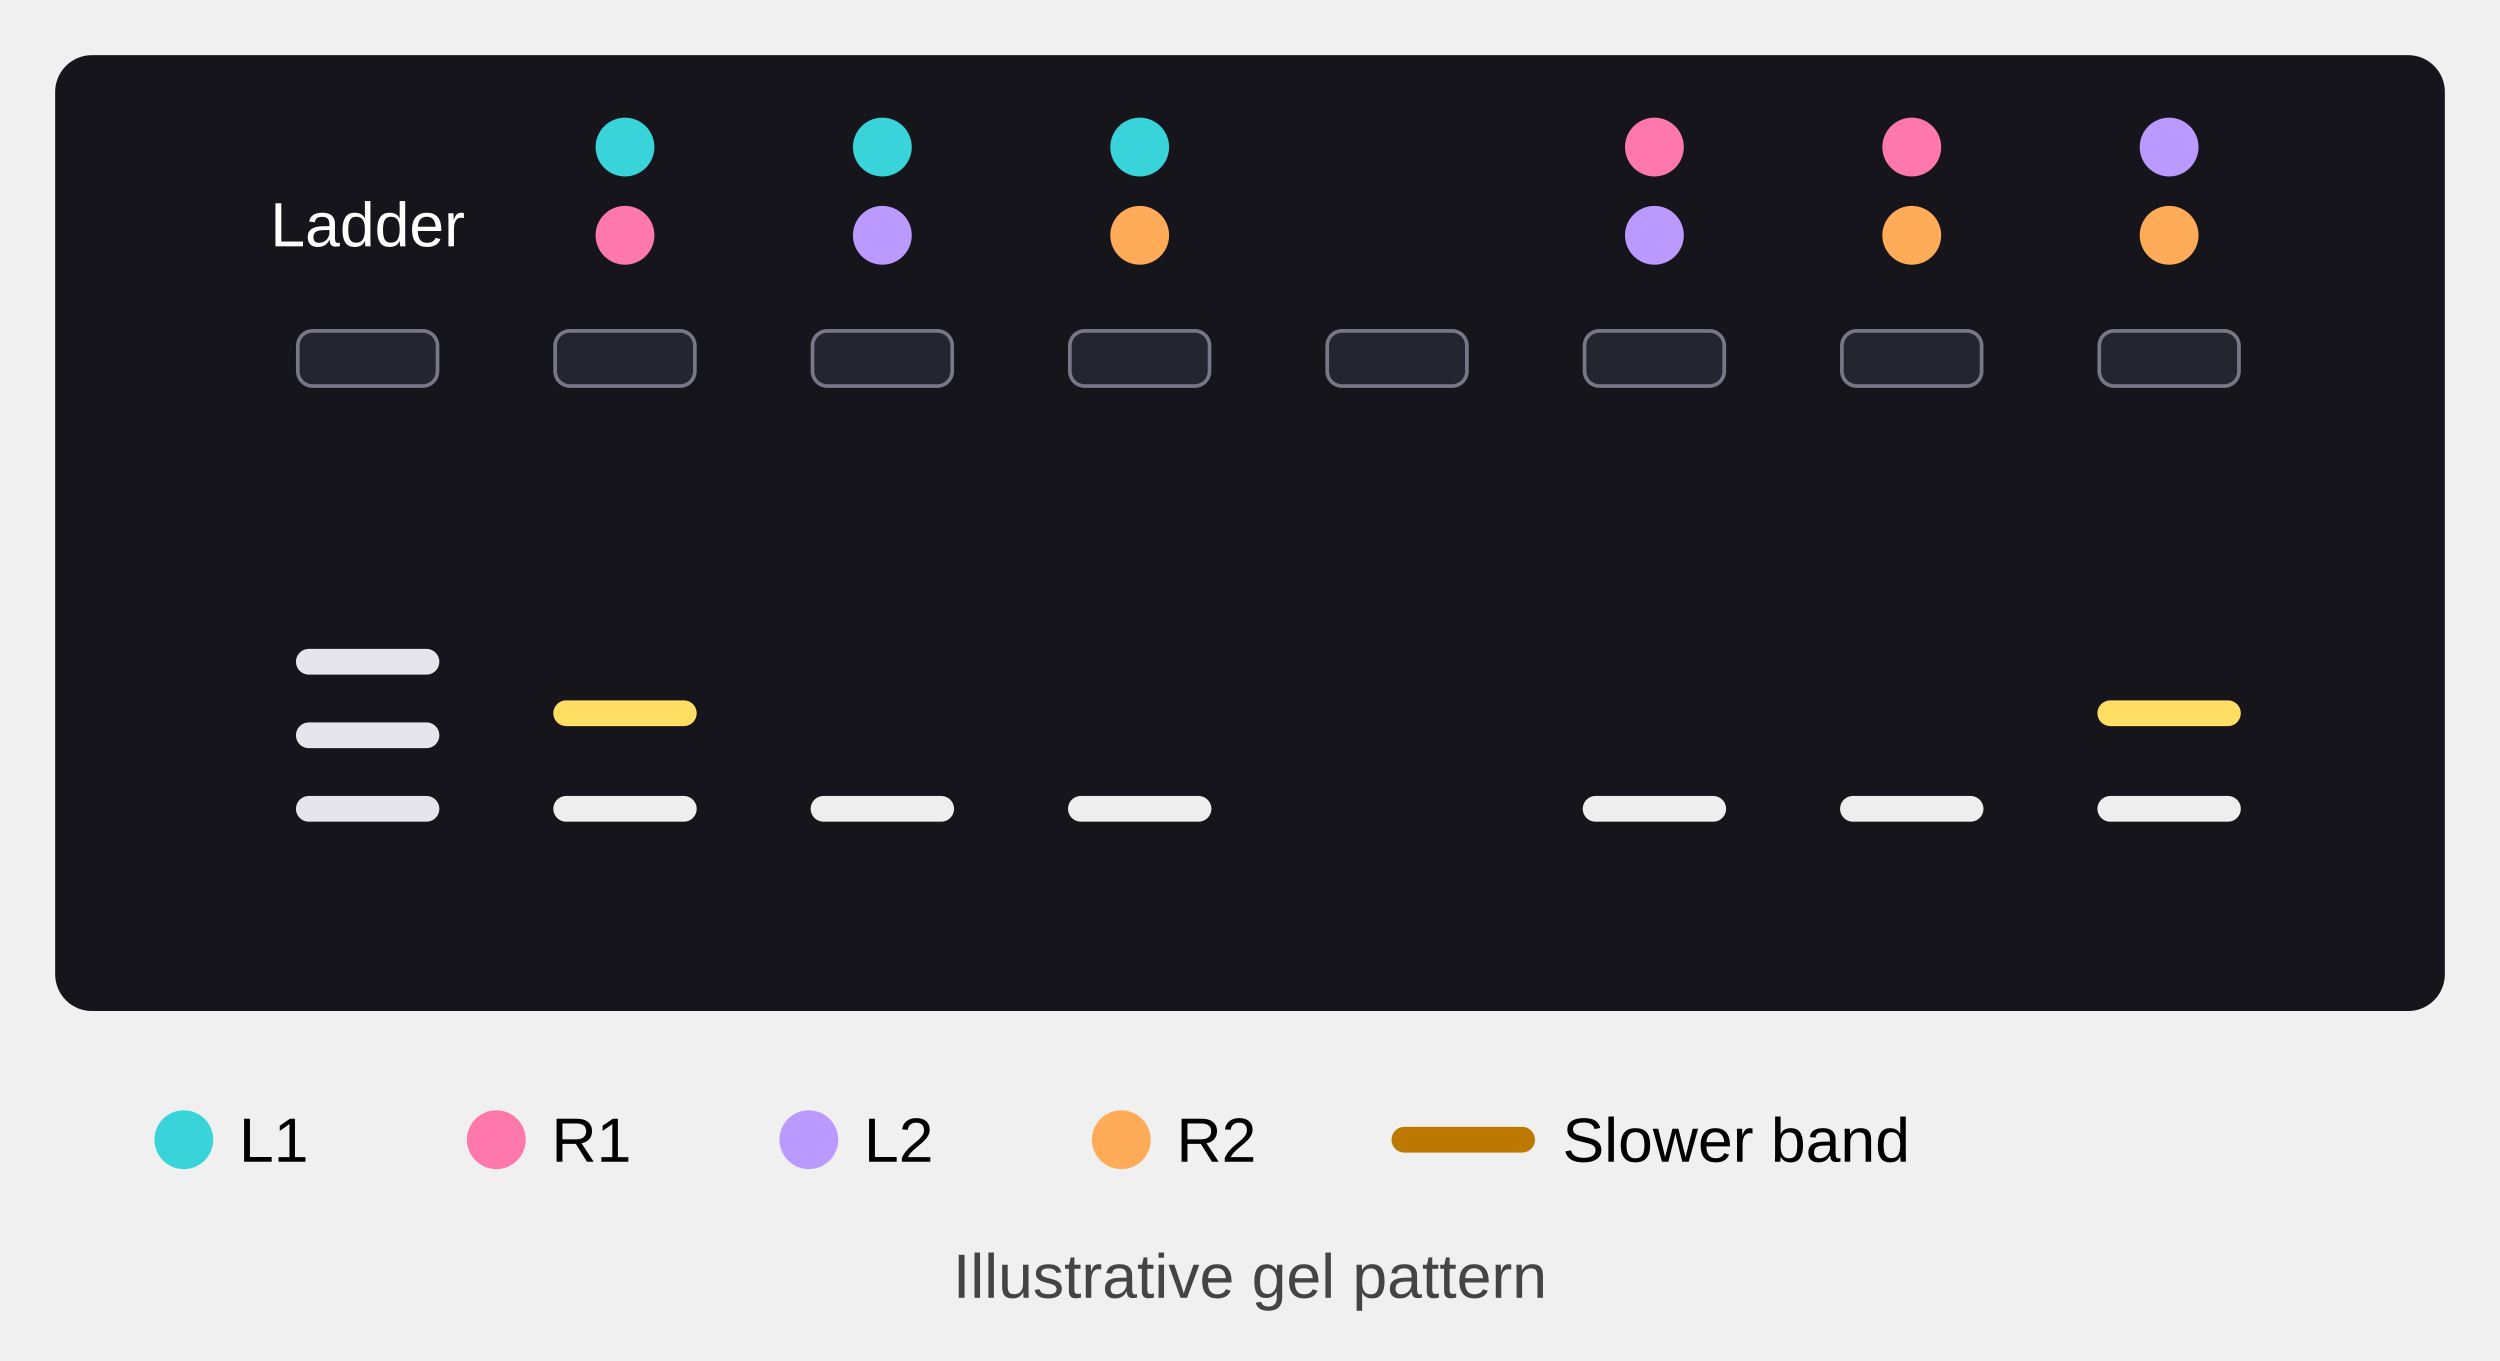
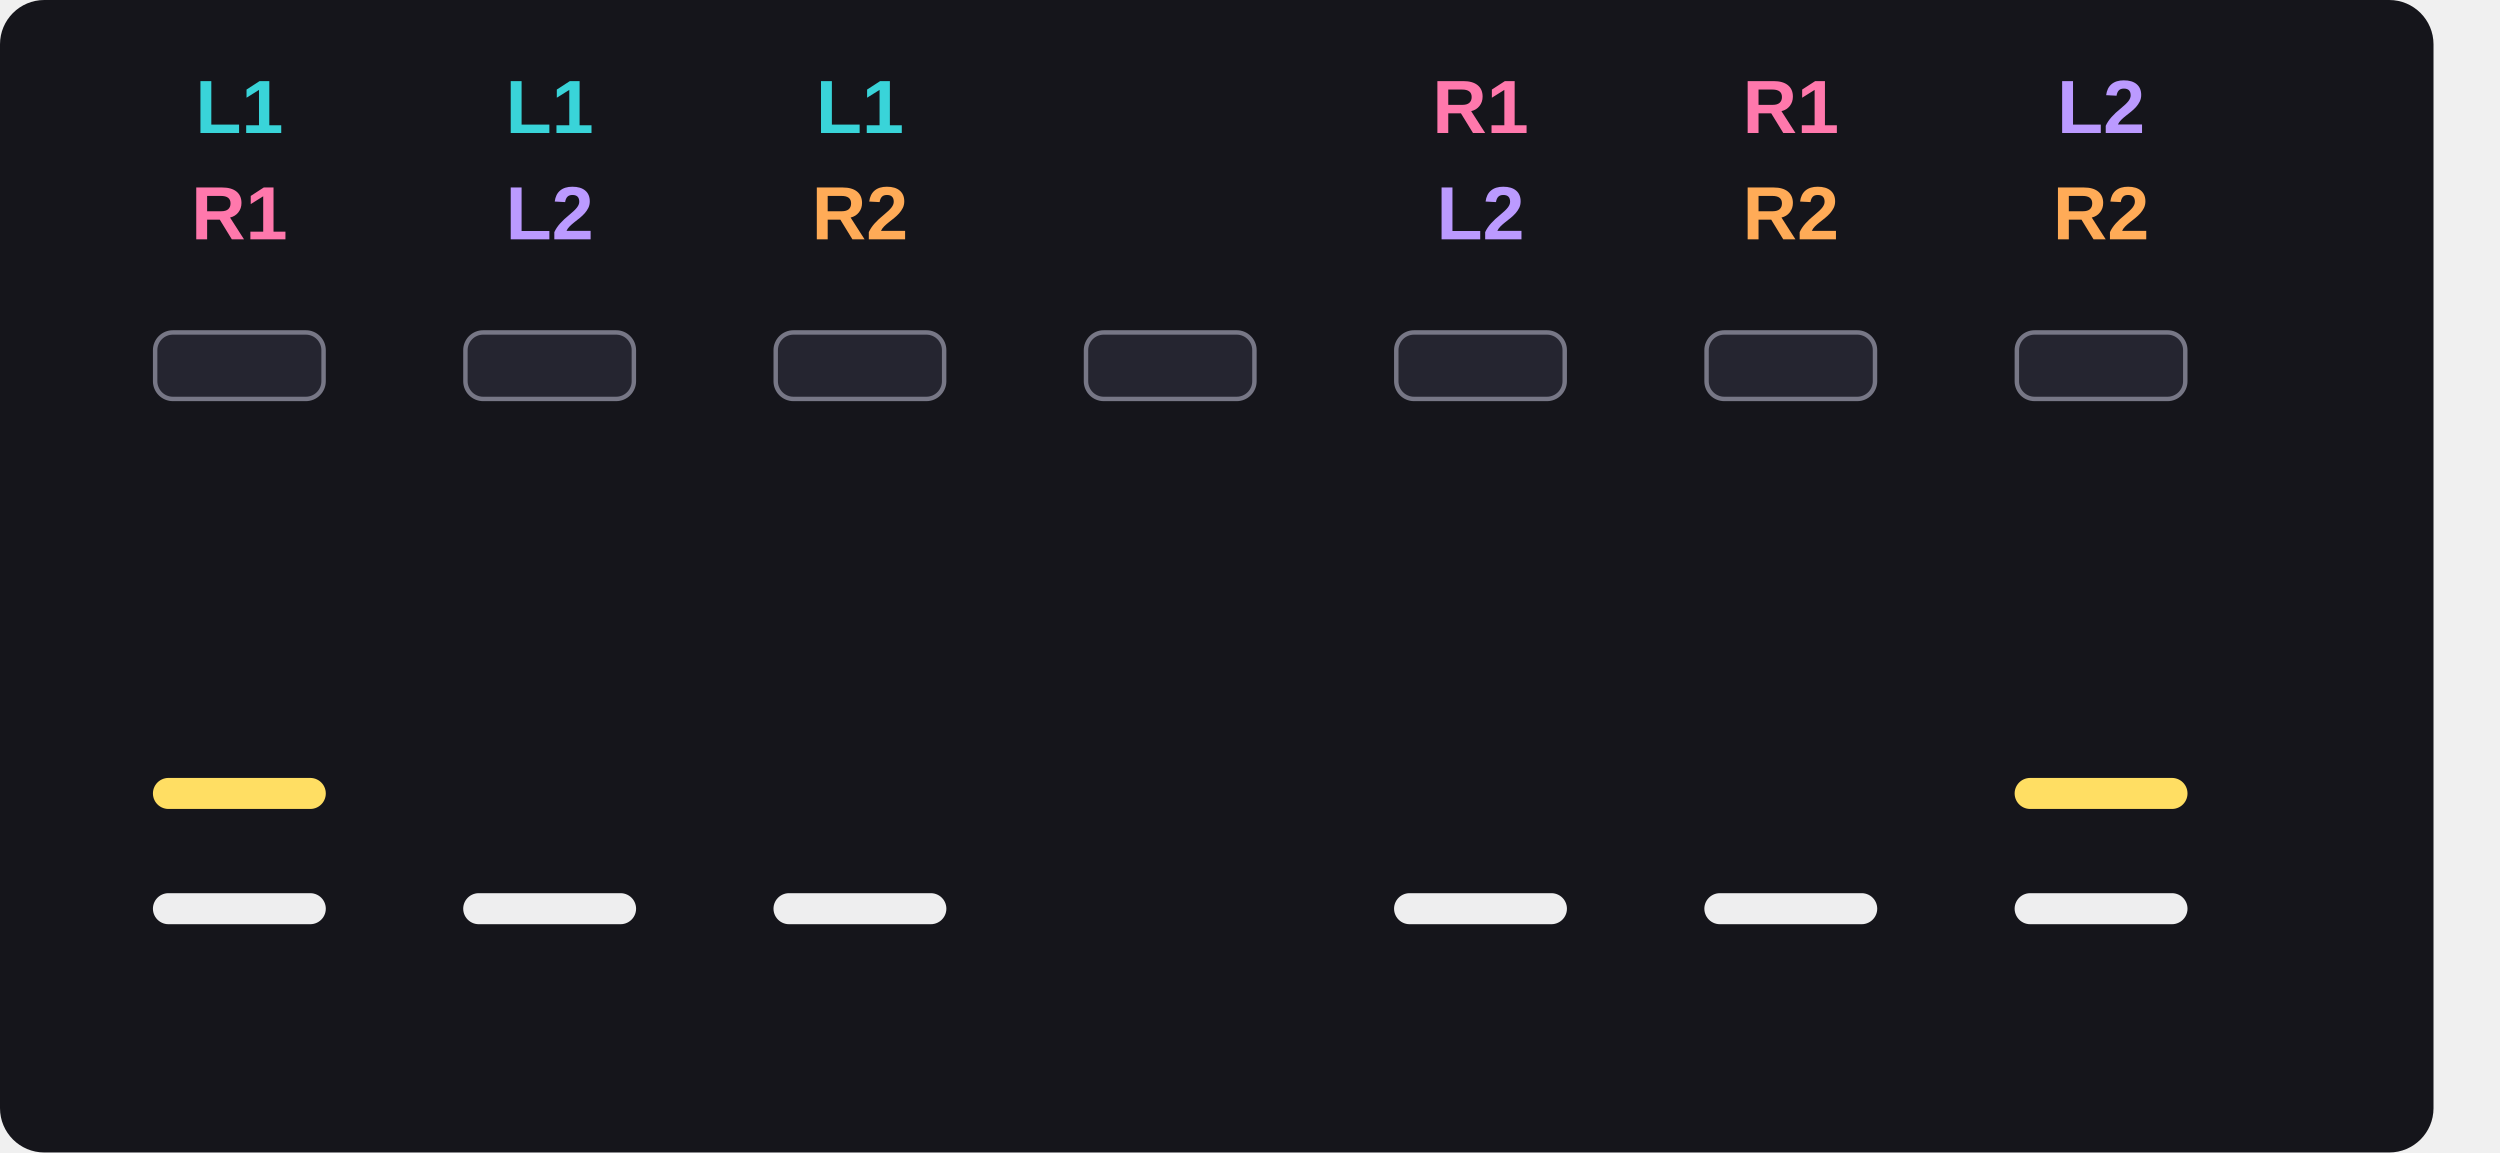
- <svg xmlns="http://www.w3.org/2000/svg" width="680" height="370" viewBox="0 0 680 370" font-family="Arial,sans-serif" font-size="17" role="img" aria-label="Illustrative gel pattern with two bands for L1 plus R1 and L2 plus R2">
-   <rect x="15" y="15" width="650" height="260" rx="10" fill="#15151b" />
-   <text x="100" y="67" text-anchor="middle" fill="white">Ladder</text>
-   <rect x="81" y="90" width="38" height="15" rx="4" fill="#252530" stroke="#777786" />
+ <svg xmlns="http://www.w3.org/2000/svg" width="564" height="260" viewBox="116 15 564 260" font-family="Arial,sans-serif" font-size="17" role="img" aria-label="Illustrative gel pattern with two bands for L1 plus R1 and L2 plus R2">
+   <rect x="116" y="15" width="549" height="260" rx="10" fill="#15151b" />
  <rect x="151" y="90" width="38" height="15" rx="4" fill="#252530" stroke="#777786" />
  <rect x="221" y="90" width="38" height="15" rx="4" fill="#252530" stroke="#777786" />
  <rect x="291" y="90" width="38" height="15" rx="4" fill="#252530" stroke="#777786" />
  <rect x="361" y="90" width="38" height="15" rx="4" fill="#252530" stroke="#777786" />
  <rect x="431" y="90" width="38" height="15" rx="4" fill="#252530" stroke="#777786" />
  <rect x="501" y="90" width="38" height="15" rx="4" fill="#252530" stroke="#777786" />
  <rect x="571" y="90" width="38" height="15" rx="4" fill="#252530" stroke="#777786" />
-   <path d="M84 180h32" stroke="#e5e5eb" stroke-width="7" stroke-linecap="round" />
-   <path d="M84 200h32" stroke="#e5e5eb" stroke-width="7" stroke-linecap="round" />
-   <path d="M84 220h32" stroke="#e5e5eb" stroke-width="7" stroke-linecap="round" />
-   <circle cx="170" cy="40" r="8" fill="#39d4d9" />
-   <circle cx="170" cy="64" r="8" fill="#ff78ac" />
  <path d="M154 220h32" stroke="#eeeeef" stroke-width="7" stroke-linecap="round" />
  <path d="M154 194h32" stroke="#ffde63" stroke-width="7" stroke-linecap="round" />
-   <circle cx="240" cy="40" r="8" fill="#39d4d9" />
-   <circle cx="240" cy="64" r="8" fill="#bb9aff" />
+   <text x="170" y="45" text-anchor="middle" font-weight="bold" fill="#39d4d9">L1</text>
  <path d="M224 220h32" stroke="#eeeeef" stroke-width="7" stroke-linecap="round" />
-   <circle cx="310" cy="40" r="8" fill="#39d4d9" />
-   <circle cx="310" cy="64" r="8" fill="#ffab57" />
+   <text x="170" y="69" text-anchor="middle" font-weight="bold" fill="#ff78ac">R1</text>
  <path d="M294 220h32" stroke="#eeeeef" stroke-width="7" stroke-linecap="round" />
-   <circle cx="450" cy="40" r="8" fill="#ff78ac" />
-   <circle cx="450" cy="64" r="8" fill="#bb9aff" />
+   <text x="240" y="45" text-anchor="middle" font-weight="bold" fill="#39d4d9">L1</text>
+   <text x="240" y="69" text-anchor="middle" font-weight="bold" fill="#bb9aff">L2</text>
  <path d="M434 220h32" stroke="#eeeeef" stroke-width="7" stroke-linecap="round" />
-   <circle cx="520" cy="40" r="8" fill="#ff78ac" />
-   <circle cx="520" cy="64" r="8" fill="#ffab57" />
+   <text x="310" y="45" text-anchor="middle" font-weight="bold" fill="#39d4d9">L1</text>
+   <text x="310" y="69" text-anchor="middle" font-weight="bold" fill="#ffab57">R2</text>
  <path d="M504 220h32" stroke="#eeeeef" stroke-width="7" stroke-linecap="round" />
-   <circle cx="590" cy="40" r="8" fill="#bb9aff" />
-   <circle cx="590" cy="64" r="8" fill="#ffab57" />
+   <text x="450" y="45" text-anchor="middle" font-weight="bold" fill="#ff78ac">R1</text>
+   <text x="450" y="69" text-anchor="middle" font-weight="bold" fill="#bb9aff">L2</text>
  <path d="M574 220h32" stroke="#eeeeef" stroke-width="7" stroke-linecap="round" />
+   <text x="520" y="45" text-anchor="middle" font-weight="bold" fill="#ff78ac">R1</text>
  <path d="M574 194h32" stroke="#ffde63" stroke-width="7" stroke-linecap="round" />
-   <circle cx="50" cy="310" r="8" fill="#39d4d9" />
-   <text x="65" y="316">L1</text>
-   <circle cx="135" cy="310" r="8" fill="#ff78ac" />
-   <text x="150" y="316">R1</text>
-   <circle cx="220" cy="310" r="8" fill="#bb9aff" />
-   <text x="235" y="316">L2</text>
-   <circle cx="305" cy="310" r="8" fill="#ffab57" />
-   <text x="320" y="316">R2</text>
-   <path d="M382 310h32" stroke="#bd7800" stroke-width="7" stroke-linecap="round" />
-   <text x="425" y="316">Slower band</text>
-   <text x="340" y="353" text-anchor="middle" fill="#444">Illustrative gel pattern</text>
+   <text x="520" y="69" text-anchor="middle" font-weight="bold" fill="#ffab57">R2</text>
+   <text x="590" y="45" text-anchor="middle" font-weight="bold" fill="#bb9aff">L2</text>
+   <text x="590" y="69" text-anchor="middle" font-weight="bold" fill="#ffab57">R2</text>
</svg>
